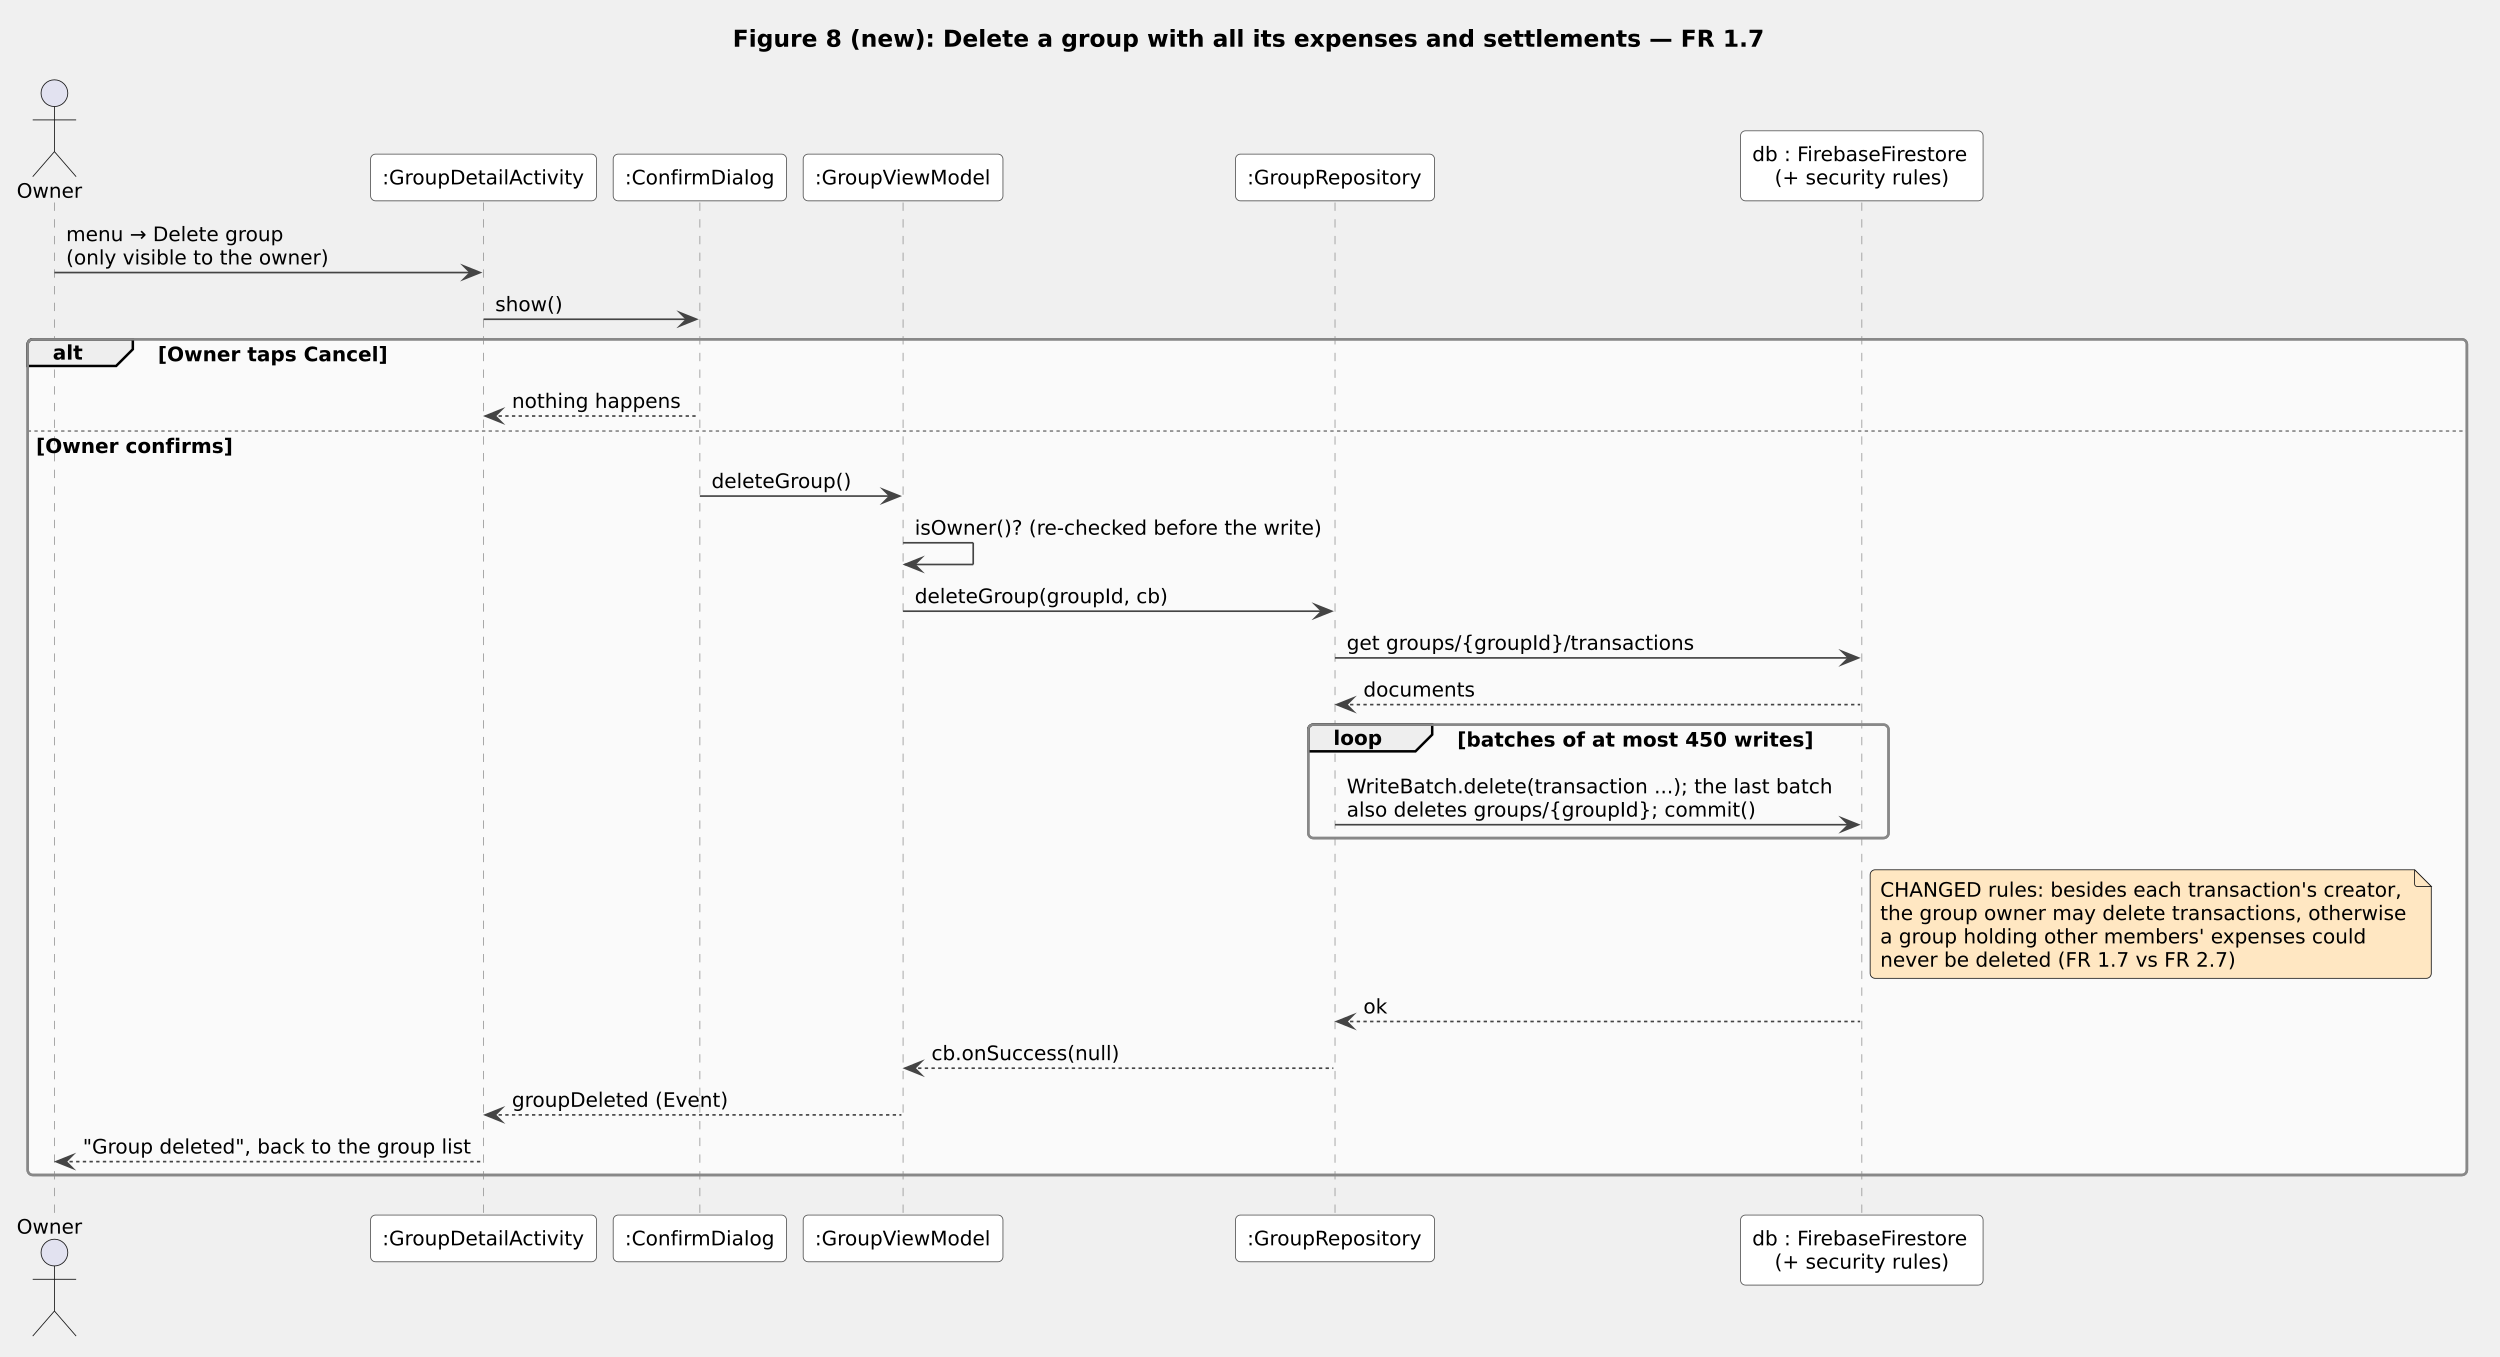
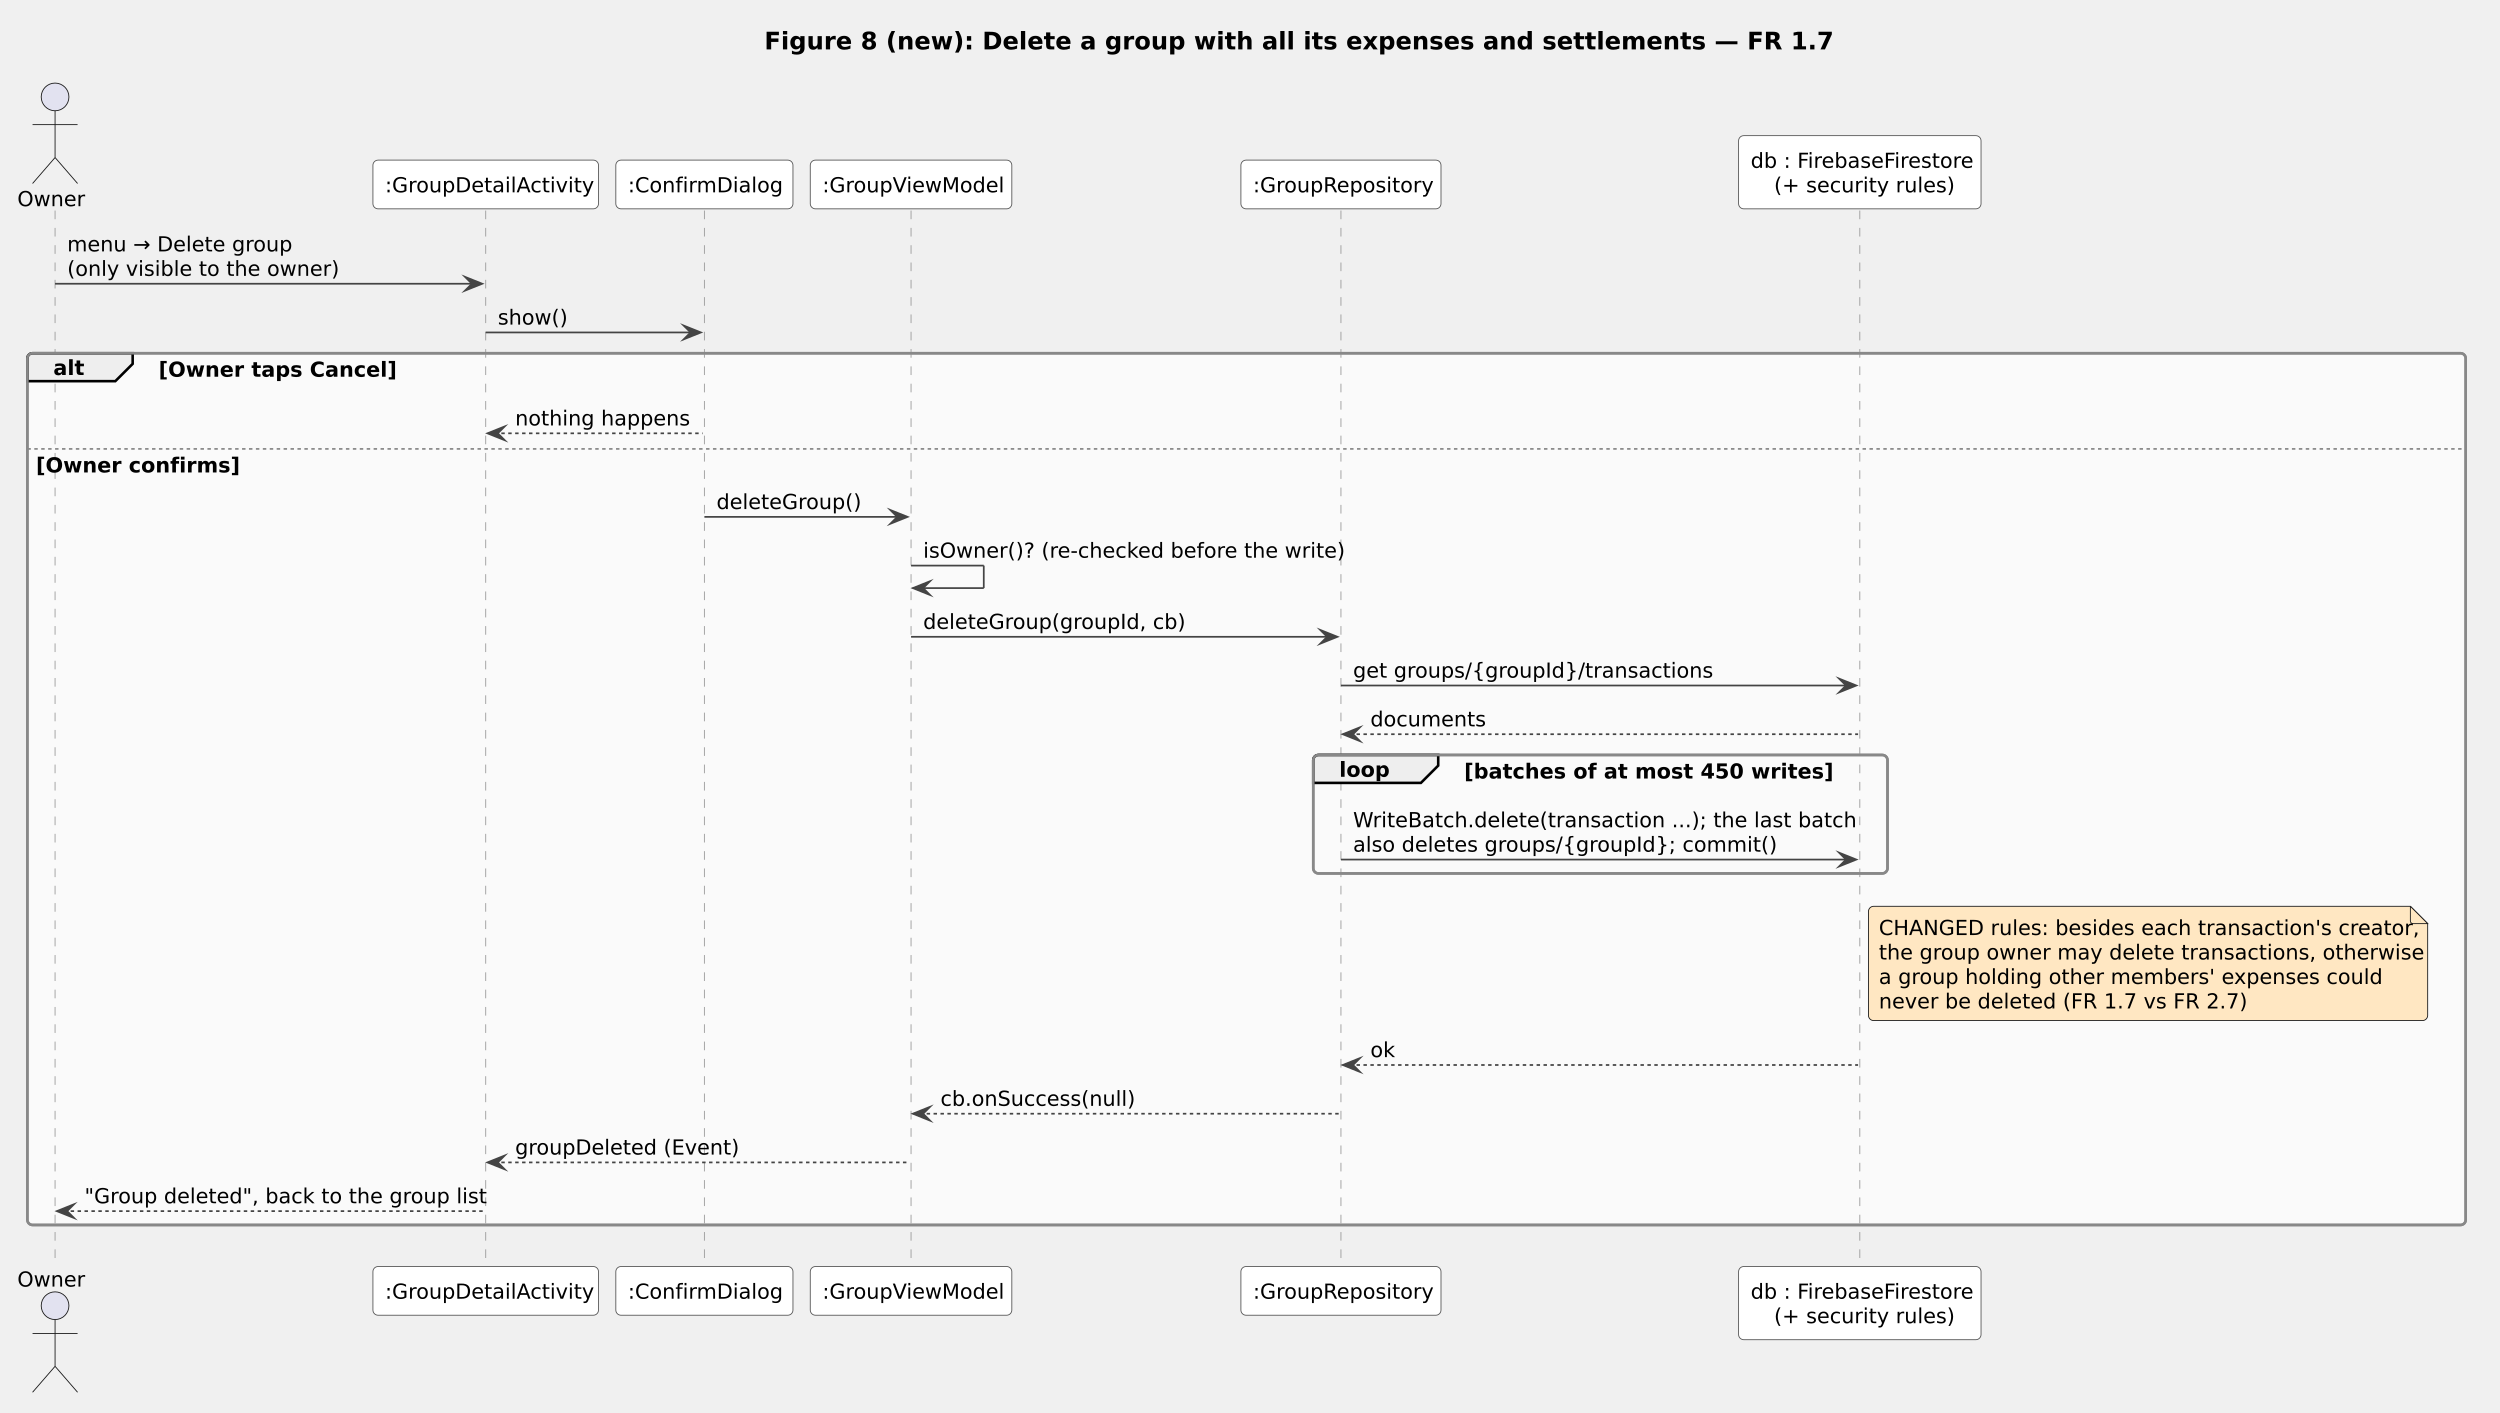
- <svg xmlns="http://www.w3.org/2000/svg" version="1.1" data-diagram-type="SEQUENCE" style="width:1497px;height:812px;background:#FFFFFF;" width="1497px" height="812px" viewBox="0 0 1497 812" zoomAndPan="magnify" preserveAspectRatio="none" contentStyleType="text/css">
+ <svg xmlns="http://www.w3.org/2000/svg" version="1.1" data-diagram-type="SEQUENCE" style="width:1444px;height:816px;background:#FFFFFF;" width="1444px" height="816px" viewBox="0 0 1444 816" zoomAndPan="magnify" preserveAspectRatio="none" contentStyleType="text/css">
  <defs />
  <g font-family="sans-serif" lengthAdjust="spacing">
    <g class="title" data-source-line="2">
-       <text x="438.747" y="27.995" fill="#000" font-size="14" textLength="617.688" font-weight="700" font-family="'DejaVu Sans'">Figure 8 (new): Delete a group with all its expenses and settlements — FR 1.7</text>
+       <text x="441.499" y="28.535" fill="#000" font-size="14" textLength="559.193" font-weight="700" font-family="'DejaVu Sans'">Figure 8 (new): Delete a group with all its expenses and settlements — FR 1.7</text>
    </g>
-     <rect x="16.591" y="203.172" width="1460.592" height="500.406" fill="#FAFAFA" style="stroke:#FAFAFA;stroke-width:1;" rx="3" ry="3" />
-     <rect x="16.591" y="203.172" width="1460.592" height="500.406" fill="none" style="stroke:#888;stroke-width:1.5;" rx="3" ry="3" />
-     <rect x="783.409" y="433.922" width="347.445" height="67.906" fill="#FAFAFA" style="stroke:#FAFAFA;stroke-width:1;" rx="3" ry="3" />
-     <rect x="783.409" y="433.922" width="347.445" height="67.906" fill="none" style="stroke:#888;stroke-width:1.5;" rx="3" ry="3" />
+     <rect x="15.806" y="204.02" width="1408.385" height="503.523" fill="#FAFAFA" style="stroke:#FAFAFA;stroke-width:1;" rx="3" ry="3" />
+     <rect x="15.806" y="204.02" width="1408.385" height="503.523" fill="none" style="stroke:#888;stroke-width:1.5;" rx="3" ry="3" />
+     <rect x="758.53" y="436.082" width="331.695" height="68.398" fill="#FAFAFA" style="stroke:#FAFAFA;stroke-width:1;" rx="3" ry="3" />
+     <rect x="758.53" y="436.082" width="331.695" height="68.398" fill="none" style="stroke:#888;stroke-width:1.5;" rx="3" ry="3" />
    <g class="participant-lifeline" data-qualified-name="Owner" data-entity-uid="part1" id="part1-lifeline" data-source-line="3">
      <g>
-         <rect x="29.091" y="121.266" width="8" height="606.313" fill="#000" fill-opacity="0" />
-         <line x1="32.591" y1="121.266" x2="32.591" y2="727.578" style="stroke:#999;stroke-width:0.5;stroke-dasharray:5,5;" />
+         <rect x="28.306" y="121.621" width="8" height="609.922" fill="#000" fill-opacity="0" />
+         <line x1="31.806" y1="121.621" x2="31.806" y2="731.543" style="stroke:#999;stroke-width:0.5;stroke-dasharray:5,5;" />
      </g>
    </g>
    <g class="participant-lifeline" data-qualified-name="UI" data-entity-uid="part2" id="part2-lifeline" data-source-line="4">
      <g>
-         <rect x="286.048" y="121.266" width="8" height="606.313" fill="#000" fill-opacity="0" />
-         <line x1="289.548" y1="121.266" x2="289.548" y2="727.578" style="stroke:#999;stroke-width:0.5;stroke-dasharray:5,5;" />
+         <rect x="277.048" y="121.621" width="8" height="609.922" fill="#000" fill-opacity="0" />
+         <line x1="280.548" y1="121.621" x2="280.548" y2="731.543" style="stroke:#999;stroke-width:0.5;stroke-dasharray:5,5;" />
      </g>
    </g>
    <g class="participant-lifeline" data-qualified-name="CD" data-entity-uid="part3" id="part3-lifeline" data-source-line="5">
      <g>
-         <rect x="415.572" y="121.266" width="8" height="606.313" fill="#000" fill-opacity="0" />
-         <line x1="419.072" y1="121.266" x2="419.072" y2="727.578" style="stroke:#999;stroke-width:0.5;stroke-dasharray:5,5;" />
+         <rect x="403.355" y="121.621" width="8" height="609.922" fill="#000" fill-opacity="0" />
+         <line x1="406.855" y1="121.621" x2="406.855" y2="731.543" style="stroke:#999;stroke-width:0.5;stroke-dasharray:5,5;" />
      </g>
    </g>
    <g class="participant-lifeline" data-qualified-name="VM" data-entity-uid="part4" id="part4-lifeline" data-source-line="6">
      <g>
-         <rect x="537.263" y="121.266" width="8" height="606.313" fill="#000" fill-opacity="0" />
-         <line x1="540.763" y1="121.266" x2="540.763" y2="727.578" style="stroke:#999;stroke-width:0.5;stroke-dasharray:5,5;" />
+         <rect x="522.72" y="121.621" width="8" height="609.922" fill="#000" fill-opacity="0" />
+         <line x1="526.22" y1="121.621" x2="526.22" y2="731.543" style="stroke:#999;stroke-width:0.5;stroke-dasharray:5,5;" />
      </g>
    </g>
    <g class="participant-lifeline" data-qualified-name="GR" data-entity-uid="part5" id="part5-lifeline" data-source-line="7">
      <g>
-         <rect x="795.909" y="121.266" width="8" height="606.313" fill="#000" fill-opacity="0" />
-         <line x1="799.409" y1="121.266" x2="799.409" y2="727.578" style="stroke:#999;stroke-width:0.5;stroke-dasharray:5,5;" />
+         <rect x="771.03" y="121.621" width="8" height="609.922" fill="#000" fill-opacity="0" />
+         <line x1="774.53" y1="121.621" x2="774.53" y2="731.543" style="stroke:#999;stroke-width:0.5;stroke-dasharray:5,5;" />
      </g>
    </g>
    <g class="participant-lifeline" data-qualified-name="DB" data-entity-uid="part6" id="part6-lifeline" data-source-line="8">
      <g>
-         <rect x="1111.354" y="121.266" width="8" height="606.313" fill="#000" fill-opacity="0" />
-         <line x1="1114.854" y1="121.266" x2="1114.854" y2="727.578" style="stroke:#999;stroke-width:0.5;stroke-dasharray:5,5;" />
+         <rect x="1070.726" y="121.621" width="8" height="609.922" fill="#000" fill-opacity="0" />
+         <line x1="1074.226" y1="121.621" x2="1074.226" y2="731.543" style="stroke:#999;stroke-width:0.5;stroke-dasharray:5,5;" />
      </g>
    </g>
    <g class="participant participant-head" data-qualified-name="Owner" data-entity-uid="part1" id="part1-head" data-source-line="3">
-       <text x="10" y="118.436" fill="#000" font-size="12" textLength="39.182" font-family="'DejaVu Sans'">Owner</text>
-       <ellipse cx="32.591" cy="55.797" rx="8" ry="8" fill="#E2E2F0" style="stroke:#181818;stroke-width:0.5;" />
-       <path d="M32.591,63.797 L32.591,90.797 M19.591,71.797 L45.591,71.797 M32.591,90.797 L19.591,105.797 M32.591,90.797 L45.591,105.797" style="stroke:#181818;stroke-width:0.5;" fill="none" />
+       <text x="10" y="119.09" fill="#000" font-size="12" textLength="37.611" font-family="'DejaVu Sans'">Owner</text>
+       <ellipse cx="31.806" cy="55.988" rx="8" ry="8" fill="#E2E2F0" style="stroke:#181818;stroke-width:0.5;" />
+       <path d="M31.806,63.988 L31.806,90.988 M18.806,71.988 L44.806,71.988 M31.806,90.988 L18.806,105.988 M31.806,90.988 L44.806,105.988" style="stroke:#181818;stroke-width:0.5;" fill="none" />
    </g>
    <g class="participant participant-head" data-qualified-name="UI" data-entity-uid="part2" id="part2-head" data-source-line="4">
-       <rect x="221.909" y="92.297" width="135.277" height="27.969" fill="#FFF" style="stroke:#555;stroke-width:0.5;" rx="3" ry="3" />
-       <text x="228.909" y="110.436" fill="#000" font-size="12" textLength="121.277" font-family="'DejaVu Sans'">:GroupDetailActivity</text>
+       <rect x="215.399" y="92.488" width="130.297" height="28.133" fill="#FFF" style="stroke:#555;stroke-width:0.5;" rx="3" ry="3" />
+       <text x="222.399" y="111.09" fill="#000" font-size="12" textLength="116.297" font-family="'DejaVu Sans'">:GroupDetailActivity</text>
    </g>
    <g class="participant participant-head" data-qualified-name="CD" data-entity-uid="part3" id="part3-head" data-source-line="5">
-       <rect x="367.187" y="92.297" width="103.771" height="27.969" fill="#FFF" style="stroke:#555;stroke-width:0.5;" rx="3" ry="3" />
-       <text x="374.187" y="110.436" fill="#000" font-size="12" textLength="89.771" font-family="'DejaVu Sans'">:ConfirmDialog</text>
+       <rect x="355.696" y="92.488" width="102.318" height="28.133" fill="#FFF" style="stroke:#555;stroke-width:0.5;" rx="3" ry="3" />
+       <text x="362.696" y="111.09" fill="#000" font-size="12" textLength="88.318" font-family="'DejaVu Sans'">:ConfirmDialog</text>
    </g>
    <g class="participant participant-head" data-qualified-name="VM" data-entity-uid="part4" id="part4-head" data-source-line="6">
-       <rect x="480.958" y="92.297" width="119.609" height="27.969" fill="#FFF" style="stroke:#555;stroke-width:0.5;" rx="3" ry="3" />
-       <text x="487.958" y="110.436" fill="#000" font-size="12" textLength="105.609" font-family="'DejaVu Sans'">:GroupViewModel</text>
+       <rect x="468.015" y="92.488" width="116.41" height="28.133" fill="#FFF" style="stroke:#555;stroke-width:0.5;" rx="3" ry="3" />
+       <text x="475.015" y="111.09" fill="#000" font-size="12" textLength="102.41" font-family="'DejaVu Sans'">:GroupViewModel</text>
    </g>
    <g class="participant participant-head" data-qualified-name="GR" data-entity-uid="part5" id="part5-head" data-source-line="7">
-       <rect x="739.815" y="92.297" width="119.188" height="27.969" fill="#FFF" style="stroke:#555;stroke-width:0.5;" rx="3" ry="3" />
-       <text x="746.815" y="110.436" fill="#000" font-size="12" textLength="105.188" font-family="'DejaVu Sans'">:GroupRepository</text>
+       <rect x="716.744" y="92.488" width="115.572" height="28.133" fill="#FFF" style="stroke:#555;stroke-width:0.5;" rx="3" ry="3" />
+       <text x="723.744" y="111.09" fill="#000" font-size="12" textLength="101.572" font-family="'DejaVu Sans'">:GroupRepository</text>
    </g>
    <g class="participant participant-head" data-qualified-name="DB" data-entity-uid="part6" id="part6-head" data-source-line="8">
-       <rect x="1042.238" y="78.328" width="145.232" height="41.938" fill="#FFF" style="stroke:#555;stroke-width:0.5;" rx="3" ry="3" />
-       <text x="1049.238" y="96.467" fill="#000" font-size="12" textLength="131.232" font-family="'DejaVu Sans'">db : FirebaseFirestore</text>
-       <text x="1062.621" y="110.436" fill="#000" font-size="12" textLength="104.467" font-family="'DejaVu Sans'">(+ security rules)</text>
+       <rect x="1004.202" y="78.355" width="140.047" height="42.266" fill="#FFF" style="stroke:#555;stroke-width:0.5;" rx="3" ry="3" />
+       <text x="1011.202" y="96.957" fill="#000" font-size="12" textLength="126.047" font-family="'DejaVu Sans'">db : FirebaseFirestore</text>
+       <text x="1024.676" y="111.09" fill="#000" font-size="12" textLength="99.1" font-family="'DejaVu Sans'">(+ security rules)</text>
    </g>
    <g class="participant participant-tail" data-qualified-name="Owner" data-entity-uid="part1" id="part1-tail" data-source-line="3">
-       <text x="10" y="738.717" fill="#000" font-size="12" textLength="39.182" font-family="'DejaVu Sans'">Owner</text>
-       <ellipse cx="32.591" cy="750.047" rx="8" ry="8" fill="#E2E2F0" style="stroke:#181818;stroke-width:0.5;" />
-       <path d="M32.591,758.047 L32.591,785.047 M19.591,766.047 L45.591,766.047 M32.591,785.047 L19.591,800.047 M32.591,785.047 L45.591,800.047" style="stroke:#181818;stroke-width:0.5;" fill="none" />
+       <text x="10" y="743.145" fill="#000" font-size="12" textLength="37.611" font-family="'DejaVu Sans'">Owner</text>
+       <ellipse cx="31.806" cy="754.176" rx="8" ry="8" fill="#E2E2F0" style="stroke:#181818;stroke-width:0.5;" />
+       <path d="M31.806,762.176 L31.806,789.176 M18.806,770.176 L44.806,770.176 M31.806,789.176 L18.806,804.176 M31.806,789.176 L44.806,804.176" style="stroke:#181818;stroke-width:0.5;" fill="none" />
    </g>
    <g class="participant participant-tail" data-qualified-name="UI" data-entity-uid="part2" id="part2-tail" data-source-line="4">
-       <rect x="221.909" y="727.578" width="135.277" height="27.969" fill="#FFF" style="stroke:#555;stroke-width:0.5;" rx="3" ry="3" />
-       <text x="228.909" y="745.717" fill="#000" font-size="12" textLength="121.277" font-family="'DejaVu Sans'">:GroupDetailActivity</text>
+       <rect x="215.399" y="731.543" width="130.297" height="28.133" fill="#FFF" style="stroke:#555;stroke-width:0.5;" rx="3" ry="3" />
+       <text x="222.399" y="750.145" fill="#000" font-size="12" textLength="116.297" font-family="'DejaVu Sans'">:GroupDetailActivity</text>
    </g>
    <g class="participant participant-tail" data-qualified-name="CD" data-entity-uid="part3" id="part3-tail" data-source-line="5">
-       <rect x="367.187" y="727.578" width="103.771" height="27.969" fill="#FFF" style="stroke:#555;stroke-width:0.5;" rx="3" ry="3" />
-       <text x="374.187" y="745.717" fill="#000" font-size="12" textLength="89.771" font-family="'DejaVu Sans'">:ConfirmDialog</text>
+       <rect x="355.696" y="731.543" width="102.318" height="28.133" fill="#FFF" style="stroke:#555;stroke-width:0.5;" rx="3" ry="3" />
+       <text x="362.696" y="750.145" fill="#000" font-size="12" textLength="88.318" font-family="'DejaVu Sans'">:ConfirmDialog</text>
    </g>
    <g class="participant participant-tail" data-qualified-name="VM" data-entity-uid="part4" id="part4-tail" data-source-line="6">
-       <rect x="480.958" y="727.578" width="119.609" height="27.969" fill="#FFF" style="stroke:#555;stroke-width:0.5;" rx="3" ry="3" />
-       <text x="487.958" y="745.717" fill="#000" font-size="12" textLength="105.609" font-family="'DejaVu Sans'">:GroupViewModel</text>
+       <rect x="468.015" y="731.543" width="116.41" height="28.133" fill="#FFF" style="stroke:#555;stroke-width:0.5;" rx="3" ry="3" />
+       <text x="475.015" y="750.145" fill="#000" font-size="12" textLength="102.41" font-family="'DejaVu Sans'">:GroupViewModel</text>
    </g>
    <g class="participant participant-tail" data-qualified-name="GR" data-entity-uid="part5" id="part5-tail" data-source-line="7">
-       <rect x="739.815" y="727.578" width="119.188" height="27.969" fill="#FFF" style="stroke:#555;stroke-width:0.5;" rx="3" ry="3" />
-       <text x="746.815" y="745.717" fill="#000" font-size="12" textLength="105.188" font-family="'DejaVu Sans'">:GroupRepository</text>
+       <rect x="716.744" y="731.543" width="115.572" height="28.133" fill="#FFF" style="stroke:#555;stroke-width:0.5;" rx="3" ry="3" />
+       <text x="723.744" y="750.145" fill="#000" font-size="12" textLength="101.572" font-family="'DejaVu Sans'">:GroupRepository</text>
    </g>
    <g class="participant participant-tail" data-qualified-name="DB" data-entity-uid="part6" id="part6-tail" data-source-line="8">
-       <rect x="1042.238" y="727.578" width="145.232" height="41.938" fill="#FFF" style="stroke:#555;stroke-width:0.5;" rx="3" ry="3" />
-       <text x="1049.238" y="745.717" fill="#000" font-size="12" textLength="131.232" font-family="'DejaVu Sans'">db : FirebaseFirestore</text>
-       <text x="1062.621" y="759.686" fill="#000" font-size="12" textLength="104.467" font-family="'DejaVu Sans'">(+ security rules)</text>
+       <rect x="1004.202" y="731.543" width="140.047" height="42.266" fill="#FFF" style="stroke:#555;stroke-width:0.5;" rx="3" ry="3" />
+       <text x="1011.202" y="750.145" fill="#000" font-size="12" textLength="126.047" font-family="'DejaVu Sans'">db : FirebaseFirestore</text>
+       <text x="1024.676" y="764.277" fill="#000" font-size="12" textLength="99.1" font-family="'DejaVu Sans'">(+ security rules)</text>
    </g>
    <g class="message" data-entity-1="part1" data-entity-2="part2" id="msg1" data-source-line="10">
-       <polygon points="277.548,159.203,287.548,163.203,277.548,167.203,281.548,163.203" fill="#444" style="stroke:#444;stroke-width:1;stroke-linejoin:miter;stroke-miterlimit:10;" />
-       <line x1="32.591" y1="163.203" x2="283.548" y2="163.203" style="stroke:#444;stroke-width:1;" />
-       <text x="39.591" y="144.404" fill="#000" font-size="12" textLength="130.324" font-family="'DejaVu Sans'">menu → Delete group</text>
-       <text x="39.591" y="158.373" fill="#000" font-size="12" textLength="157.178" font-family="'DejaVu Sans'">(only visible to the owner)</text>
+       <polygon points="268.548,159.887,278.548,163.887,268.548,167.887,272.548,163.887" fill="#444" style="stroke:#444;stroke-width:1;stroke-linejoin:miter;stroke-miterlimit:10;" />
+       <line x1="31.806" y1="163.887" x2="274.548" y2="163.887" style="stroke:#444;stroke-width:1;" />
+       <text x="38.806" y="145.223" fill="#000" font-size="12" textLength="127.939" font-family="'DejaVu Sans'">menu → Delete group</text>
+       <text x="38.806" y="159.355" fill="#000" font-size="12" textLength="150.662" font-family="'DejaVu Sans'">(only visible to the owner)</text>
    </g>
    <g class="message" data-entity-1="part2" data-entity-2="part3" id="msg2" data-source-line="11">
-       <polygon points="407.072,187.172,417.072,191.172,407.072,195.172,411.072,191.172" fill="#444" style="stroke:#444;stroke-width:1;stroke-linejoin:miter;stroke-miterlimit:10;" />
-       <line x1="289.548" y1="191.172" x2="413.072" y2="191.172" style="stroke:#444;stroke-width:1;" />
-       <text x="296.548" y="186.342" fill="#000" font-size="12" textLength="40.377" font-family="'DejaVu Sans'">show()</text>
+       <polygon points="394.855,188.02,404.855,192.02,394.855,196.02,398.855,192.02" fill="#444" style="stroke:#444;stroke-width:1;stroke-linejoin:miter;stroke-miterlimit:10;" />
+       <line x1="280.548" y1="192.02" x2="400.855" y2="192.02" style="stroke:#444;stroke-width:1;" />
+       <text x="287.548" y="187.488" fill="#000" font-size="12" textLength="37.986" font-family="'DejaVu Sans'">show()</text>
    </g>
-     <path d="M19.591,203.172 L79.538,203.172 L79.538,209.141 L69.538,219.141 L16.591,219.141 L16.591,206.172 A3,3 0 0 1 19.591,203.172" style="stroke:#000;stroke-width:1.5;" fill="#EEE" />
-     <rect x="16.591" y="203.172" width="1460.592" height="500.406" fill="none" style="stroke:#888;stroke-width:1.5;" rx="3" ry="3" />
-     <text x="31.591" y="215.311" fill="#000" font-size="12" textLength="17.947" font-weight="700" font-family="'DejaVu Sans'">alt</text>
-     <text x="94.538" y="216.311" fill="#000" font-size="12" textLength="137.59" font-weight="700" font-family="'DejaVu Sans'">[Owner taps Cancel]</text>
+     <path d="M18.806,204.02 L76.626,204.02 L76.626,210.152 L66.626,220.152 L15.806,220.152 L15.806,207.02 A3,3 0 0 1 18.806,204.02" style="stroke:#000;stroke-width:1.5;" fill="#EEE" />
+     <rect x="15.806" y="204.02" width="1408.385" height="503.523" fill="none" style="stroke:#888;stroke-width:1.5;" rx="3" ry="3" />
+     <text x="30.806" y="216.621" fill="#000" font-size="12" textLength="15.82" font-weight="700" font-family="'DejaVu Sans'">alt</text>
+     <text x="91.626" y="217.621" fill="#000" font-size="12" textLength="124.863" font-weight="700" font-family="'DejaVu Sans'">[Owner taps Cancel]</text>
    <g class="message" data-entity-1="part3" data-entity-2="part2" id="msg3" data-source-line="13">
-       <polygon points="300.548,245.109,290.548,249.109,300.548,253.109,296.548,249.109" fill="#444" style="stroke:#444;stroke-width:1;stroke-linejoin:miter;stroke-miterlimit:10;" />
-       <line x1="294.548" y1="249.109" x2="418.072" y2="249.109" style="stroke:#444;stroke-width:1;stroke-dasharray:2,2;" />
-       <text x="306.548" y="244.279" fill="#000" font-size="12" textLength="101.063" font-family="'DejaVu Sans'">nothing happens</text>
+       <polygon points="291.548,246.285,281.548,250.285,291.548,254.285,287.548,250.285" fill="#444" style="stroke:#444;stroke-width:1;stroke-linejoin:miter;stroke-miterlimit:10;" />
+       <line x1="285.548" y1="250.285" x2="405.855" y2="250.285" style="stroke:#444;stroke-width:1;stroke-dasharray:2,2;" />
+       <text x="297.548" y="245.754" fill="#000" font-size="12" textLength="98.379" font-family="'DejaVu Sans'">nothing happens</text>
    </g>
-     <line x1="16.591" y1="258.109" x2="1477.183" y2="258.109" style="stroke:#888;stroke-width:1;stroke-dasharray:2,2;" />
-     <text x="21.591" y="271.248" fill="#000" font-size="12" textLength="117.832" font-weight="700" font-family="'DejaVu Sans'">[Owner confirms]</text>
+     <line x1="15.806" y1="259.285" x2="1424.19" y2="259.285" style="stroke:#888;stroke-width:1;stroke-dasharray:2,2;" />
+     <text x="20.806" y="272.887" fill="#000" font-size="12" textLength="108.135" font-weight="700" font-family="'DejaVu Sans'">[Owner confirms]</text>
    <g class="message" data-entity-1="part3" data-entity-2="part4" id="msg4" data-source-line="15">
-       <polygon points="528.763,293.047,538.763,297.047,528.763,301.047,532.763,297.047" fill="#444" style="stroke:#444;stroke-width:1;stroke-linejoin:miter;stroke-miterlimit:10;" />
-       <line x1="419.072" y1="297.047" x2="534.763" y2="297.047" style="stroke:#444;stroke-width:1;" />
-       <text x="426.072" y="292.217" fill="#000" font-size="12" textLength="83.965" font-family="'DejaVu Sans'">deleteGroup()</text>
+       <polygon points="514.22,294.551,524.22,298.551,514.22,302.551,518.22,298.551" fill="#444" style="stroke:#444;stroke-width:1;stroke-linejoin:miter;stroke-miterlimit:10;" />
+       <line x1="406.855" y1="298.551" x2="520.22" y2="298.551" style="stroke:#444;stroke-width:1;" />
+       <text x="413.855" y="294.02" fill="#000" font-size="12" textLength="79.324" font-family="'DejaVu Sans'">deleteGroup()</text>
    </g>
    <g class="message" data-entity-1="part4" data-entity-2="part4" id="msg5" data-source-line="16">
-       <line x1="540.763" y1="325.016" x2="582.763" y2="325.016" style="stroke:#444;stroke-width:1;" />
-       <line x1="582.763" y1="325.016" x2="582.763" y2="338.016" style="stroke:#444;stroke-width:1;" />
-       <line x1="541.763" y1="338.016" x2="582.763" y2="338.016" style="stroke:#444;stroke-width:1;" />
-       <polygon points="551.763,334.016,541.763,338.016,551.763,342.016,547.763,338.016" fill="#444" style="stroke:#444;stroke-width:1;stroke-linejoin:miter;stroke-miterlimit:10;" />
-       <text x="547.763" y="320.186" fill="#000" font-size="12" textLength="244.646" font-family="'DejaVu Sans'">isOwner()? (re-checked before the write)</text>
+       <line x1="526.22" y1="326.684" x2="568.22" y2="326.684" style="stroke:#444;stroke-width:1;" />
+       <line x1="568.22" y1="326.684" x2="568.22" y2="339.684" style="stroke:#444;stroke-width:1;" />
+       <line x1="527.22" y1="339.684" x2="568.22" y2="339.684" style="stroke:#444;stroke-width:1;" />
+       <polygon points="537.22,335.684,527.22,339.684,537.22,343.684,533.22,339.684" fill="#444" style="stroke:#444;stroke-width:1;stroke-linejoin:miter;stroke-miterlimit:10;" />
+       <text x="533.22" y="322.152" fill="#000" font-size="12" textLength="234.311" font-family="'DejaVu Sans'">isOwner()? (re-checked before the write)</text>
    </g>
    <g class="message" data-entity-1="part4" data-entity-2="part5" id="msg6" data-source-line="17">
-       <polygon points="787.409,361.984,797.409,365.984,787.409,369.984,791.409,365.984" fill="#444" style="stroke:#444;stroke-width:1;stroke-linejoin:miter;stroke-miterlimit:10;" />
-       <line x1="540.763" y1="365.984" x2="793.409" y2="365.984" style="stroke:#444;stroke-width:1;" />
-       <text x="547.763" y="361.154" fill="#000" font-size="12" textLength="152.08" font-family="'DejaVu Sans'">deleteGroup(groupId, cb)</text>
+       <polygon points="762.53,363.816,772.53,367.816,762.53,371.816,766.53,367.816" fill="#444" style="stroke:#444;stroke-width:1;stroke-linejoin:miter;stroke-miterlimit:10;" />
+       <line x1="526.22" y1="367.816" x2="768.53" y2="367.816" style="stroke:#444;stroke-width:1;" />
+       <text x="533.22" y="363.285" fill="#000" font-size="12" textLength="146.391" font-family="'DejaVu Sans'">deleteGroup(groupId, cb)</text>
    </g>
    <g class="message" data-entity-1="part5" data-entity-2="part6" id="msg7" data-source-line="18">
-       <polygon points="1102.854,389.953,1112.854,393.953,1102.854,397.953,1106.854,393.953" fill="#444" style="stroke:#444;stroke-width:1;stroke-linejoin:miter;stroke-miterlimit:10;" />
-       <line x1="799.409" y1="393.953" x2="1108.854" y2="393.953" style="stroke:#444;stroke-width:1;" />
-       <text x="806.409" y="389.123" fill="#000" font-size="12" textLength="208.553" font-family="'DejaVu Sans'">get groups/{groupId}/transactions</text>
+       <polygon points="1062.226,391.949,1072.226,395.949,1062.226,399.949,1066.226,395.949" fill="#444" style="stroke:#444;stroke-width:1;stroke-linejoin:miter;stroke-miterlimit:10;" />
+       <line x1="774.53" y1="395.949" x2="1068.226" y2="395.949" style="stroke:#444;stroke-width:1;" />
+       <text x="781.53" y="391.418" fill="#000" font-size="12" textLength="200.754" font-family="'DejaVu Sans'">get groups/{groupId}/transactions</text>
    </g>
    <g class="message" data-entity-1="part6" data-entity-2="part5" id="msg8" data-source-line="19">
-       <polygon points="810.409,417.922,800.409,421.922,810.409,425.922,806.409,421.922" fill="#444" style="stroke:#444;stroke-width:1;stroke-linejoin:miter;stroke-miterlimit:10;" />
-       <line x1="804.409" y1="421.922" x2="1113.854" y2="421.922" style="stroke:#444;stroke-width:1;stroke-dasharray:2,2;" />
-       <text x="816.409" y="417.092" fill="#000" font-size="12" textLength="66.797" font-family="'DejaVu Sans'">documents</text>
+       <polygon points="785.53,420.082,775.53,424.082,785.53,428.082,781.53,424.082" fill="#444" style="stroke:#444;stroke-width:1;stroke-linejoin:miter;stroke-miterlimit:10;" />
+       <line x1="779.53" y1="424.082" x2="1073.226" y2="424.082" style="stroke:#444;stroke-width:1;stroke-dasharray:2,2;" />
+       <text x="791.53" y="419.551" fill="#000" font-size="12" textLength="64.459" font-family="'DejaVu Sans'">documents</text>
    </g>
-     <path d="M786.409,433.922 L857.601,433.922 L857.601,439.891 L847.601,449.891 L783.409,449.891 L783.409,436.922 A3,3 0 0 1 786.409,433.922" style="stroke:#000;stroke-width:1.5;" fill="#EEE" />
-     <rect x="783.409" y="433.922" width="347.445" height="67.906" fill="none" style="stroke:#888;stroke-width:1.5;" rx="3" ry="3" />
-     <text x="798.409" y="446.061" fill="#000" font-size="12" textLength="29.191" font-weight="700" font-family="'DejaVu Sans'">loop</text>
-     <text x="872.601" y="447.061" fill="#000" font-size="12" textLength="213.328" font-weight="700" font-family="'DejaVu Sans'">[batches of at most 450 writes]</text>
+     <path d="M761.53,436.082 L830.712,436.082 L830.712,442.215 L820.712,452.215 L758.53,452.215 L758.53,439.082 A3,3 0 0 1 761.53,436.082" style="stroke:#000;stroke-width:1.5;" fill="#EEE" />
+     <rect x="758.53" y="436.082" width="331.695" height="68.398" fill="none" style="stroke:#888;stroke-width:1.5;" rx="3" ry="3" />
+     <text x="773.53" y="448.684" fill="#000" font-size="12" textLength="27.182" font-weight="700" font-family="'DejaVu Sans'">loop</text>
+     <text x="845.712" y="449.684" fill="#000" font-size="12" textLength="194.268" font-weight="700" font-family="'DejaVu Sans'">[batches of at most 450 writes]</text>
    <g class="message" data-entity-1="part5" data-entity-2="part6" id="msg9" data-source-line="21">
-       <polygon points="1102.854,489.828,1112.854,493.828,1102.854,497.828,1106.854,493.828" fill="#444" style="stroke:#444;stroke-width:1;stroke-linejoin:miter;stroke-miterlimit:10;" />
-       <line x1="799.409" y1="493.828" x2="1108.854" y2="493.828" style="stroke:#444;stroke-width:1;" />
-       <text x="806.409" y="475.029" fill="#000" font-size="12" textLength="291.445" font-family="'DejaVu Sans'">WriteBatch.delete(transaction ...); the last batch</text>
-       <text x="806.409" y="488.998" fill="#000" font-size="12" textLength="245.496" font-family="'DejaVu Sans'">also deletes groups/{groupId}; commit()</text>
+       <polygon points="1062.226,492.48,1072.226,496.48,1062.226,500.48,1066.226,496.48" fill="#444" style="stroke:#444;stroke-width:1;stroke-linejoin:miter;stroke-miterlimit:10;" />
+       <line x1="774.53" y1="496.48" x2="1068.226" y2="496.48" style="stroke:#444;stroke-width:1;" />
+       <text x="781.53" y="477.816" fill="#000" font-size="12" textLength="275.695" font-family="'DejaVu Sans'">WriteBatch.delete(transaction ...); the last batch</text>
+       <text x="781.53" y="491.949" fill="#000" font-size="12" textLength="232.893" font-family="'DejaVu Sans'">also deletes groups/{groupId}; commit()</text>
    </g>
-     <path d="M1119.854,523.828 L1119.854,582.828 A3,3 0 0 0 1122.854,585.828 L1452.854,585.828 A3,3 0 0 0 1455.854,582.828 L1455.854,530.828 L1445.854,520.828 L1122.854,520.828 A3,3 0 0 0 1119.854,523.828" style="stroke:#181818;stroke-width:0.5;" fill="#FFE7C2" />
-     <path d="M1445.854,520.828 L1445.854,529.328 A1.5,1.5 0 0 0 1447.354,530.828 L1455.854,530.828 L1445.854,520.828" style="stroke:#181818;stroke-width:0.5;" fill="#FFE7C2" />
-     <text x="1125.854" y="536.967" fill="#000" font-size="12" textLength="312.51" font-family="'DejaVu Sans'">CHANGED rules: besides each transaction's creator,</text>
-     <text x="1125.854" y="550.936" fill="#000" font-size="12" textLength="315.328" font-family="'DejaVu Sans'">the group owner may delete transactions, otherwise</text>
-     <text x="1125.854" y="564.904" fill="#000" font-size="12" textLength="291.498" font-family="'DejaVu Sans'">a group holding other members' expenses could</text>
-     <text x="1125.854" y="578.873" fill="#000" font-size="12" textLength="212.895" font-family="'DejaVu Sans'">never be deleted (FR 1.7 vs FR 2.7)</text>
+     <path d="M1079.226,526.48 L1079.226,586.48 A3,3 0 0 0 1082.226,589.48 L1399.226,589.48 A3,3 0 0 0 1402.226,586.48 L1402.226,533.48 L1392.226,523.48 L1082.226,523.48 A3,3 0 0 0 1079.226,526.48" style="stroke:#181818;stroke-width:0.5;" fill="#FFE7C2" />
+     <path d="M1392.226,523.48 L1392.226,531.98 A1.5,1.5 0 0 0 1393.726,533.48 L1402.226,533.48 L1392.226,523.48" style="stroke:#181818;stroke-width:0.5;" fill="#FFE7C2" />
+     <text x="1085.226" y="540.082" fill="#000" font-size="12" textLength="299.865" font-family="'DejaVu Sans'">CHANGED rules: besides each transaction's creator,</text>
+     <text x="1085.226" y="554.215" fill="#000" font-size="12" textLength="302.965" font-family="'DejaVu Sans'">the group owner may delete transactions, otherwise</text>
+     <text x="1085.226" y="568.348" fill="#000" font-size="12" textLength="283.055" font-family="'DejaVu Sans'">a group holding other members' expenses could</text>
+     <text x="1085.226" y="582.48" fill="#000" font-size="12" textLength="201.996" font-family="'DejaVu Sans'">never be deleted (FR 1.7 vs FR 2.7)</text>
    <g class="message" data-entity-1="part6" data-entity-2="part5" id="msg10" data-source-line="24">
-       <polygon points="810.409,607.672,800.409,611.672,810.409,615.672,806.409,611.672" fill="#444" style="stroke:#444;stroke-width:1;stroke-linejoin:miter;stroke-miterlimit:10;" />
-       <line x1="804.409" y1="611.672" x2="1113.854" y2="611.672" style="stroke:#444;stroke-width:1;stroke-dasharray:2,2;" />
-       <text x="816.409" y="606.842" fill="#000" font-size="12" textLength="14.291" font-family="'DejaVu Sans'">ok</text>
+       <polygon points="785.53,611.145,775.53,615.145,785.53,619.145,781.53,615.145" fill="#444" style="stroke:#444;stroke-width:1;stroke-linejoin:miter;stroke-miterlimit:10;" />
+       <line x1="779.53" y1="615.145" x2="1073.226" y2="615.145" style="stroke:#444;stroke-width:1;stroke-dasharray:2,2;" />
+       <text x="791.53" y="610.613" fill="#000" font-size="12" textLength="14.385" font-family="'DejaVu Sans'">ok</text>
    </g>
    <g class="message" data-entity-1="part5" data-entity-2="part4" id="msg11" data-source-line="25">
-       <polygon points="551.763,635.641,541.763,639.641,551.763,643.641,547.763,639.641" fill="#444" style="stroke:#444;stroke-width:1;stroke-linejoin:miter;stroke-miterlimit:10;" />
-       <line x1="545.763" y1="639.641" x2="798.409" y2="639.641" style="stroke:#444;stroke-width:1;stroke-dasharray:2,2;" />
-       <text x="557.763" y="634.811" fill="#000" font-size="12" textLength="112.523" font-family="'DejaVu Sans'">cb.onSuccess(null)</text>
+       <polygon points="537.22,639.277,527.22,643.277,537.22,647.277,533.22,643.277" fill="#444" style="stroke:#444;stroke-width:1;stroke-linejoin:miter;stroke-miterlimit:10;" />
+       <line x1="531.22" y1="643.277" x2="773.53" y2="643.277" style="stroke:#444;stroke-width:1;stroke-dasharray:2,2;" />
+       <text x="543.22" y="638.746" fill="#000" font-size="12" textLength="107.074" font-family="'DejaVu Sans'">cb.onSuccess(null)</text>
    </g>
    <g class="message" data-entity-1="part4" data-entity-2="part2" id="msg12" data-source-line="26">
-       <polygon points="300.548,663.609,290.548,667.609,300.548,671.609,296.548,667.609" fill="#444" style="stroke:#444;stroke-width:1;stroke-linejoin:miter;stroke-miterlimit:10;" />
-       <line x1="294.548" y1="667.609" x2="539.763" y2="667.609" style="stroke:#444;stroke-width:1;stroke-dasharray:2,2;" />
-       <text x="306.548" y="662.779" fill="#000" font-size="12" textLength="129.715" font-family="'DejaVu Sans'">groupDeleted (Event)</text>
+       <polygon points="291.548,667.41,281.548,671.41,291.548,675.41,287.548,671.41" fill="#444" style="stroke:#444;stroke-width:1;stroke-linejoin:miter;stroke-miterlimit:10;" />
+       <line x1="285.548" y1="671.41" x2="525.22" y2="671.41" style="stroke:#444;stroke-width:1;stroke-dasharray:2,2;" />
+       <text x="297.548" y="666.879" fill="#000" font-size="12" textLength="122.256" font-family="'DejaVu Sans'">groupDeleted (Event)</text>
    </g>
    <g class="message" data-entity-1="part2" data-entity-2="part1" id="msg13" data-source-line="27">
-       <polygon points="43.591,691.578,33.591,695.578,43.591,699.578,39.591,695.578" fill="#444" style="stroke:#444;stroke-width:1;stroke-linejoin:miter;stroke-miterlimit:10;" />
-       <line x1="37.591" y1="695.578" x2="288.548" y2="695.578" style="stroke:#444;stroke-width:1;stroke-dasharray:2,2;" />
-       <text x="49.591" y="690.748" fill="#000" font-size="12" textLength="232.957" font-family="'DejaVu Sans'">"Group deleted", back to the group list</text>
+       <polygon points="42.806,695.543,32.806,699.543,42.806,703.543,38.806,699.543" fill="#444" style="stroke:#444;stroke-width:1;stroke-linejoin:miter;stroke-miterlimit:10;" />
+       <line x1="36.806" y1="699.543" x2="279.548" y2="699.543" style="stroke:#444;stroke-width:1;stroke-dasharray:2,2;" />
+       <text x="48.806" y="695.012" fill="#000" font-size="12" textLength="224.742" font-family="'DejaVu Sans'">"Group deleted", back to the group list</text>
    </g>
  </g>
</svg>
